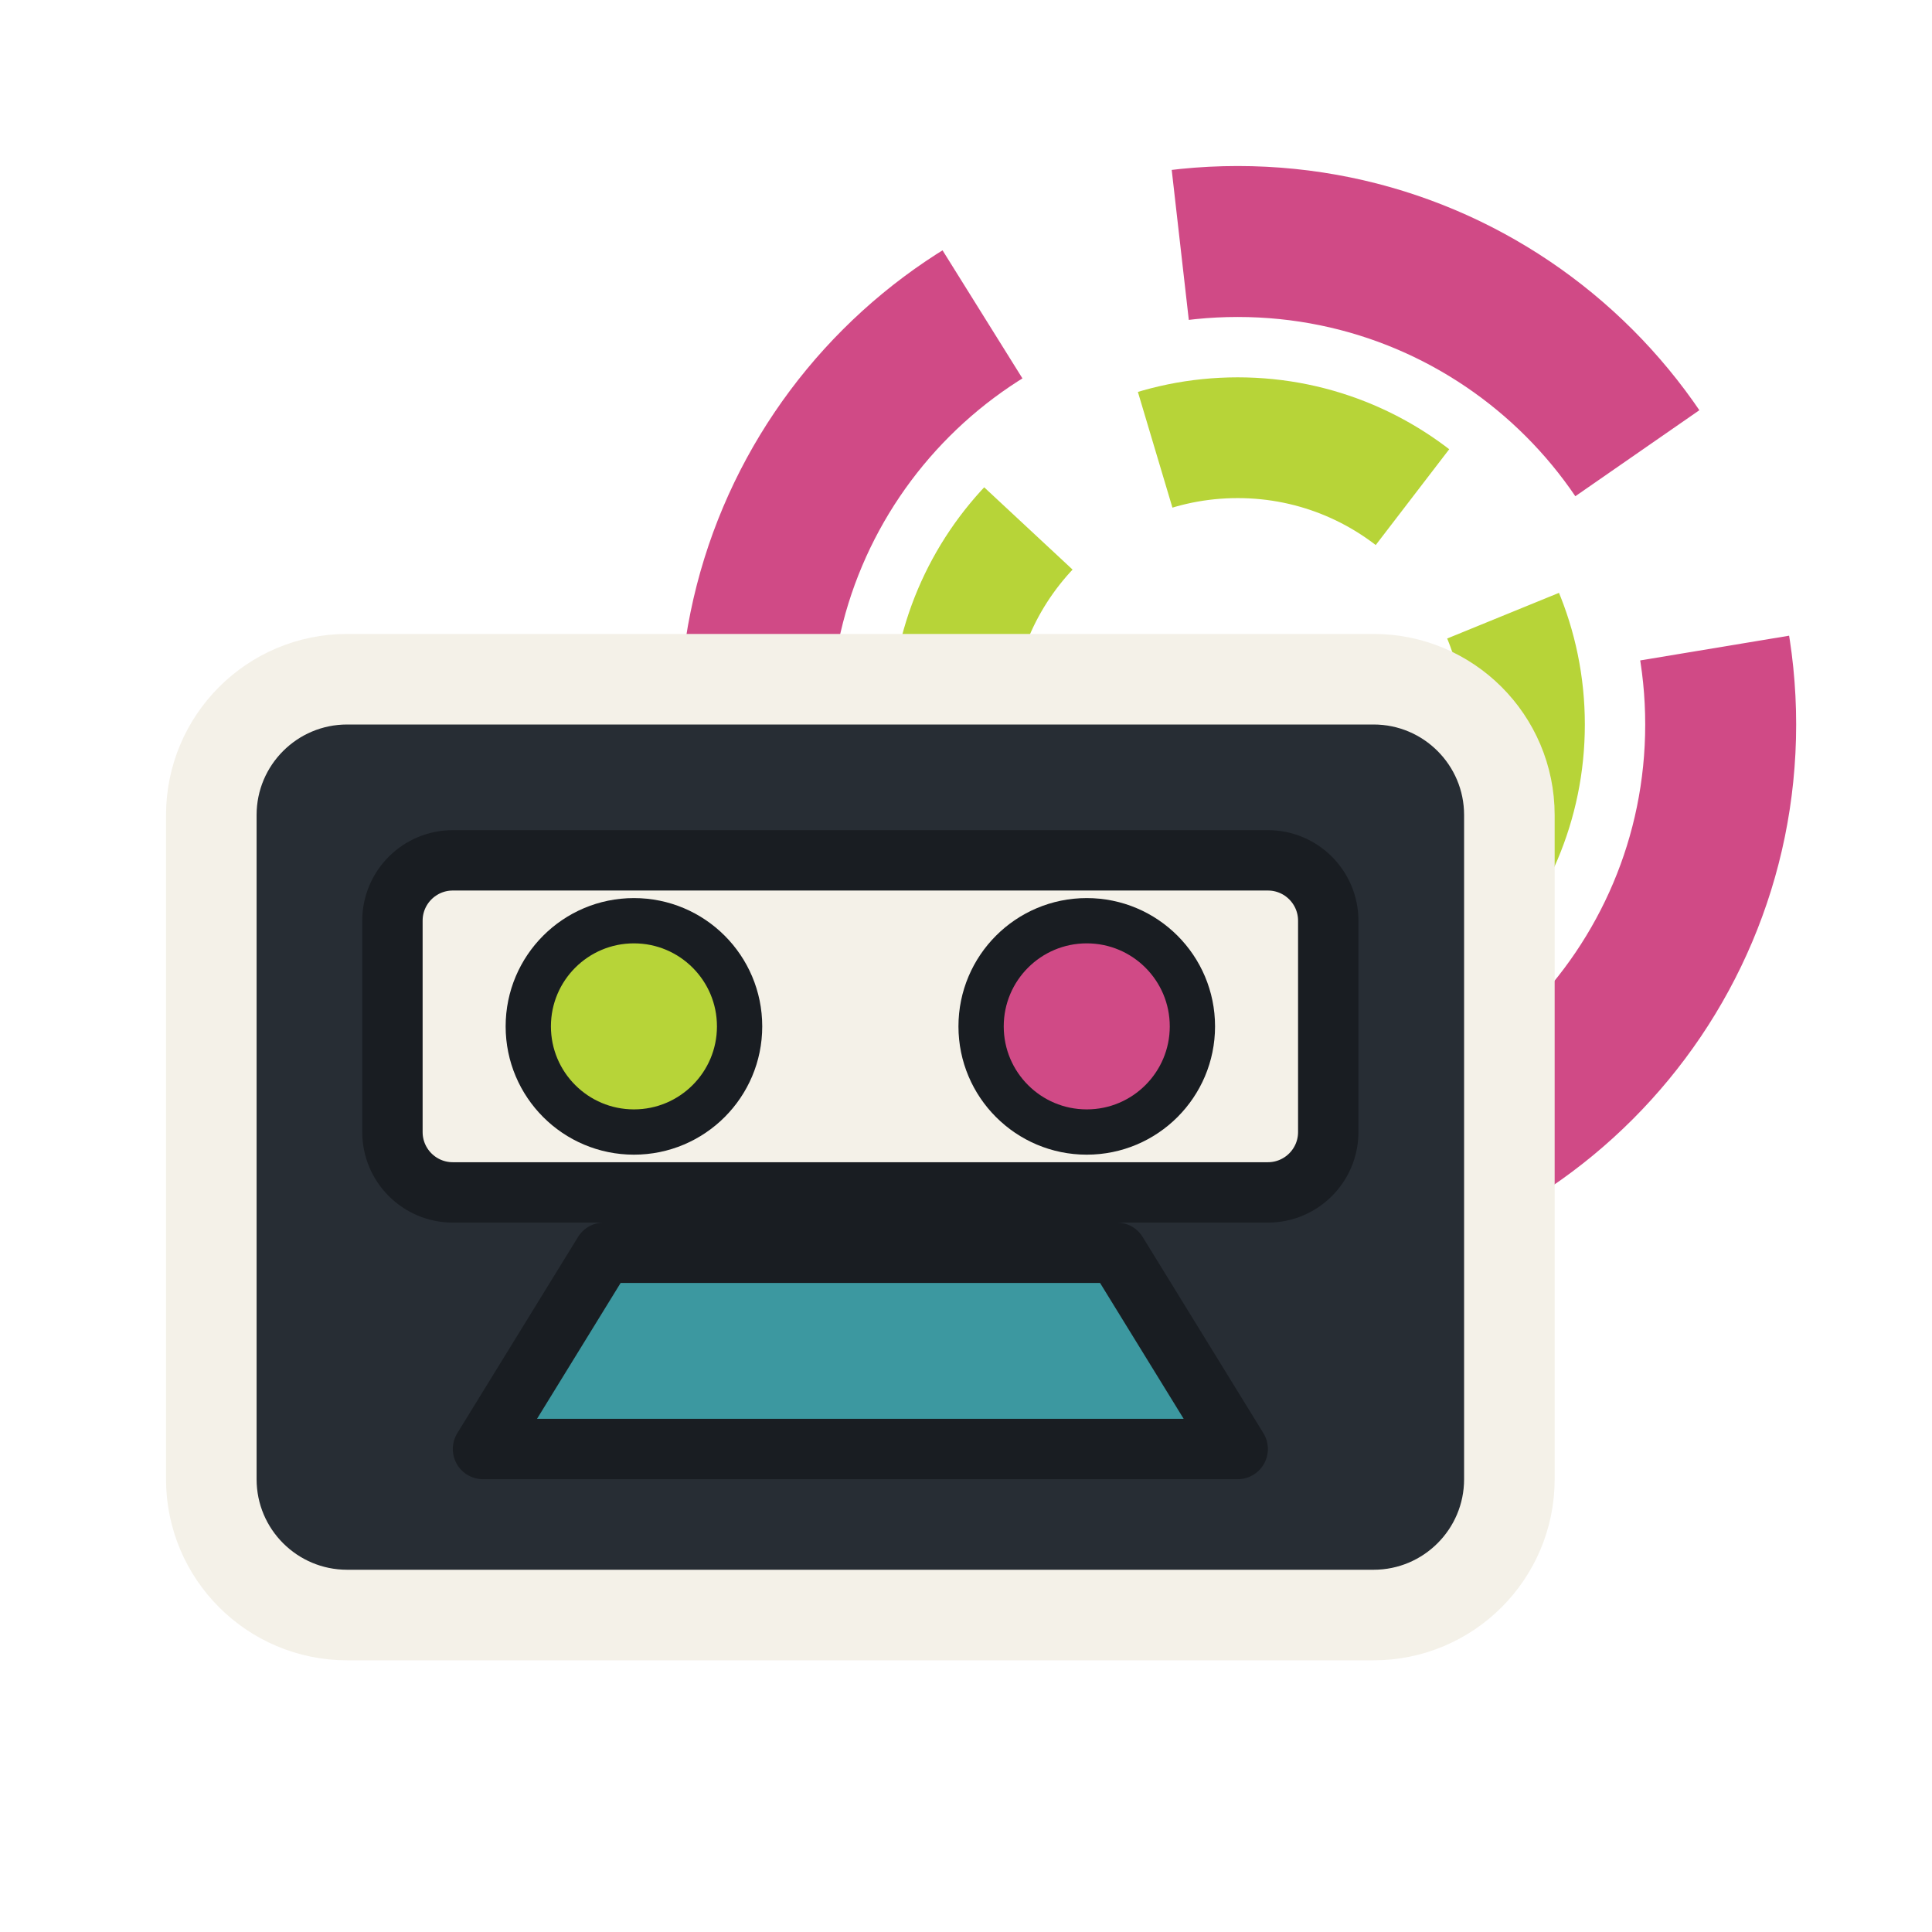
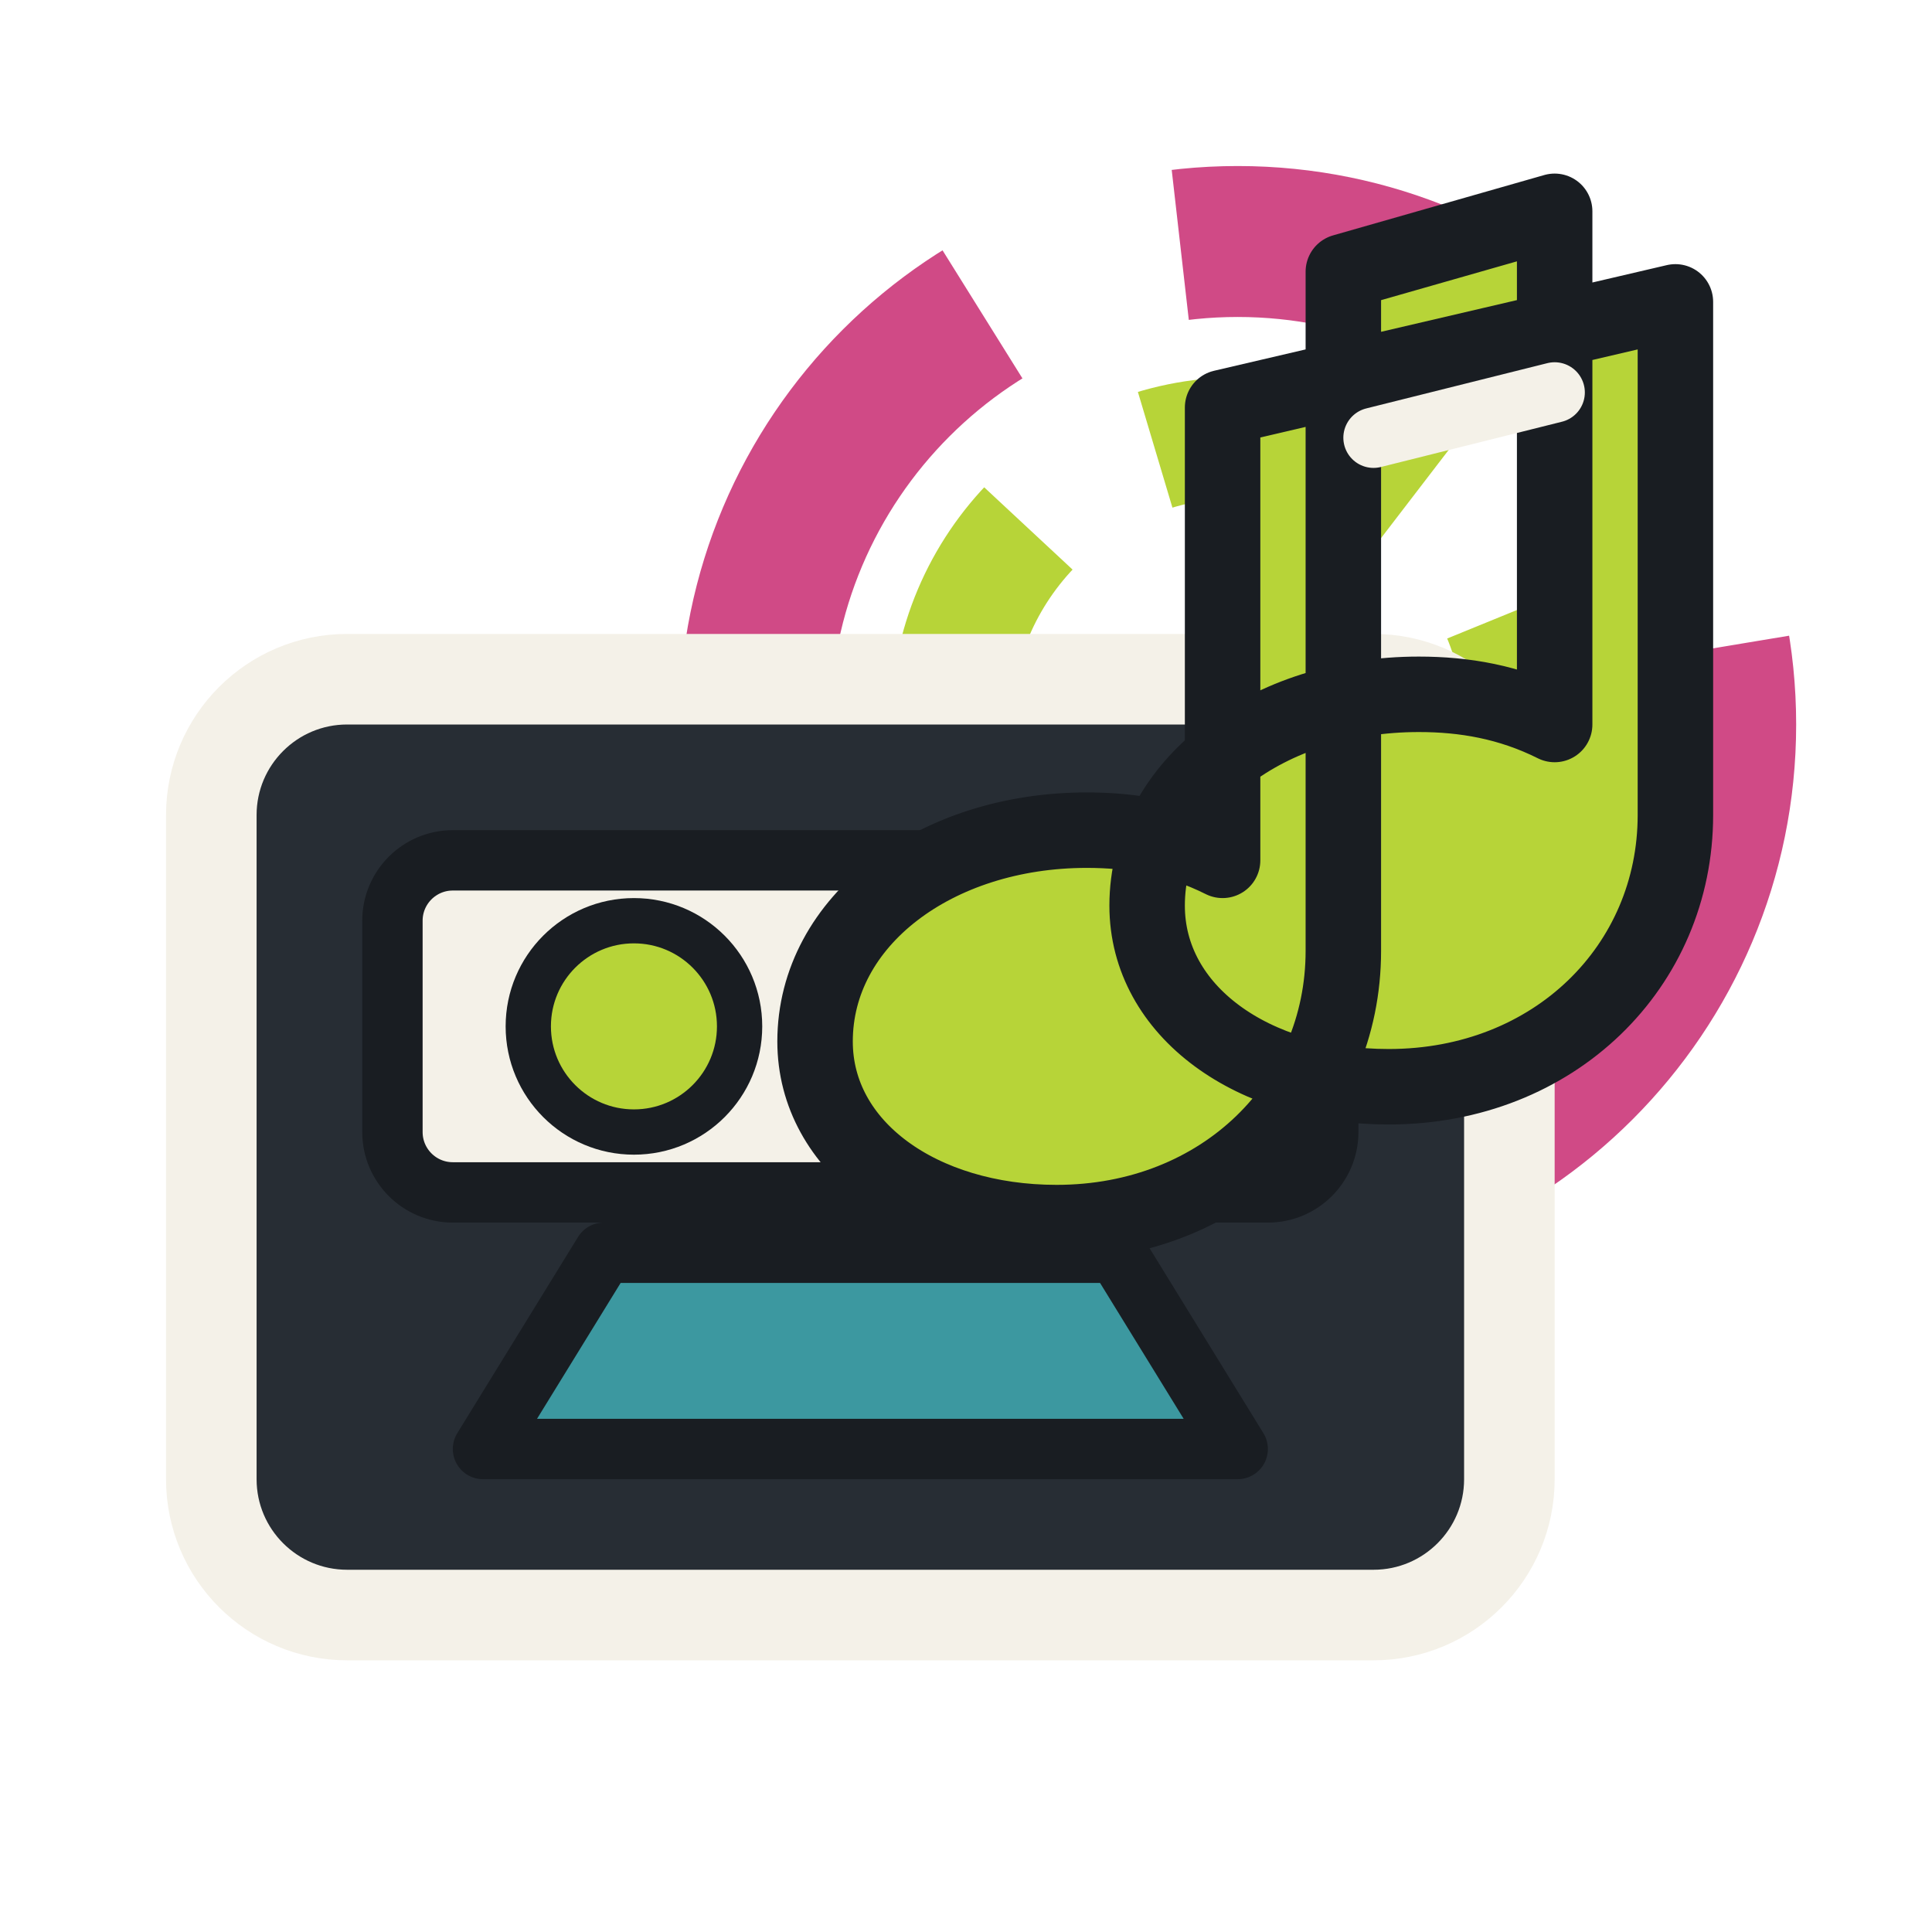
<svg xmlns="http://www.w3.org/2000/svg" viewBox="0 0 128 128" role="img" aria-labelledby="title desc">
  <circle cx="82" cy="48" r="32" fill="none" stroke="#D04A86" stroke-width="10" stroke-dasharray="35 14" />
  <circle cx="82" cy="48" r="19" fill="none" stroke="#B7D438" stroke-width="8" stroke-dasharray="18 10" />
  <rect x="14" y="45" width="86" height="62" rx="9" fill="#272D34" stroke="#F4F1E8" stroke-width="6" />
  <rect x="26" y="57" width="62" height="22" rx="4" fill="#F4F1E8" stroke="#191D22" stroke-width="4" />
  <circle cx="42" cy="68" r="7" fill="#B7D438" stroke="#191D22" stroke-width="3" />
  <circle cx="72" cy="68" r="7" fill="#D04A86" stroke="#191D22" stroke-width="3" />
  <path d="M32 96h50l-8-13H40Z" fill="#3C98A0" stroke="#191D22" stroke-width="4" stroke-linejoin="round" />
+   <path d="M89 18v45c0 10-8 18-19 18-9 0-16-5-16-12 0-8 8-14 18-14 3 0 6 .5 9 2V27l30-7v34c0 10-8 18-19 18-9 0-16-5-16-12 0-8 8-14 18-14 3 0 6 .5 9 2V14Z" fill="#B7D438" stroke="#191D22" stroke-width="5" stroke-linejoin="round" />
+   <path d="M91 29l12-3" fill="none" stroke="#F4F1E8" stroke-width="4" stroke-linecap="round" />
</svg>
